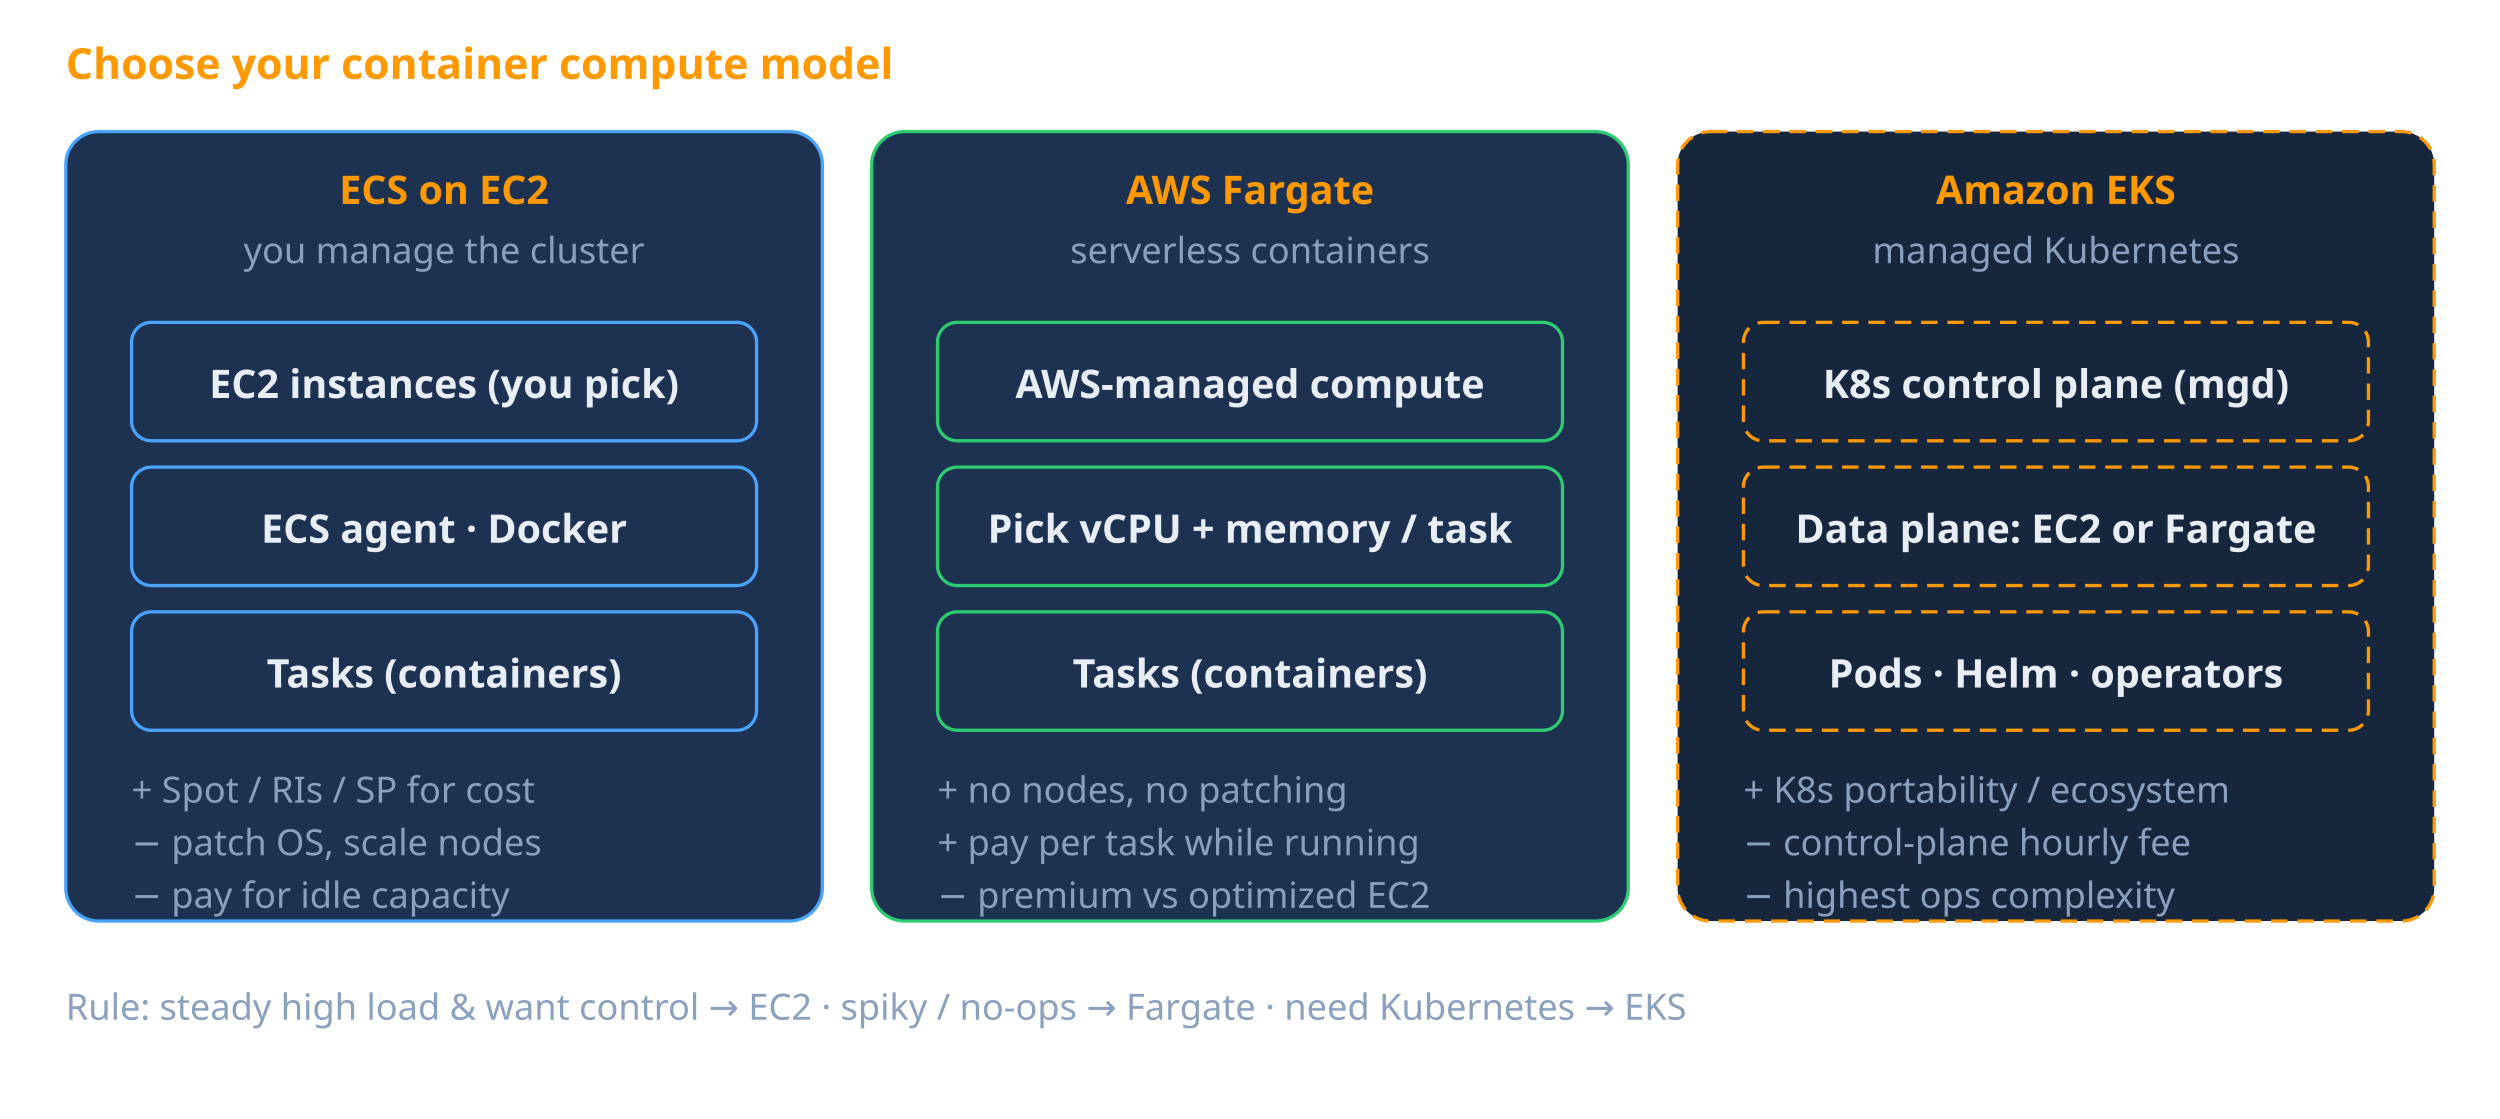
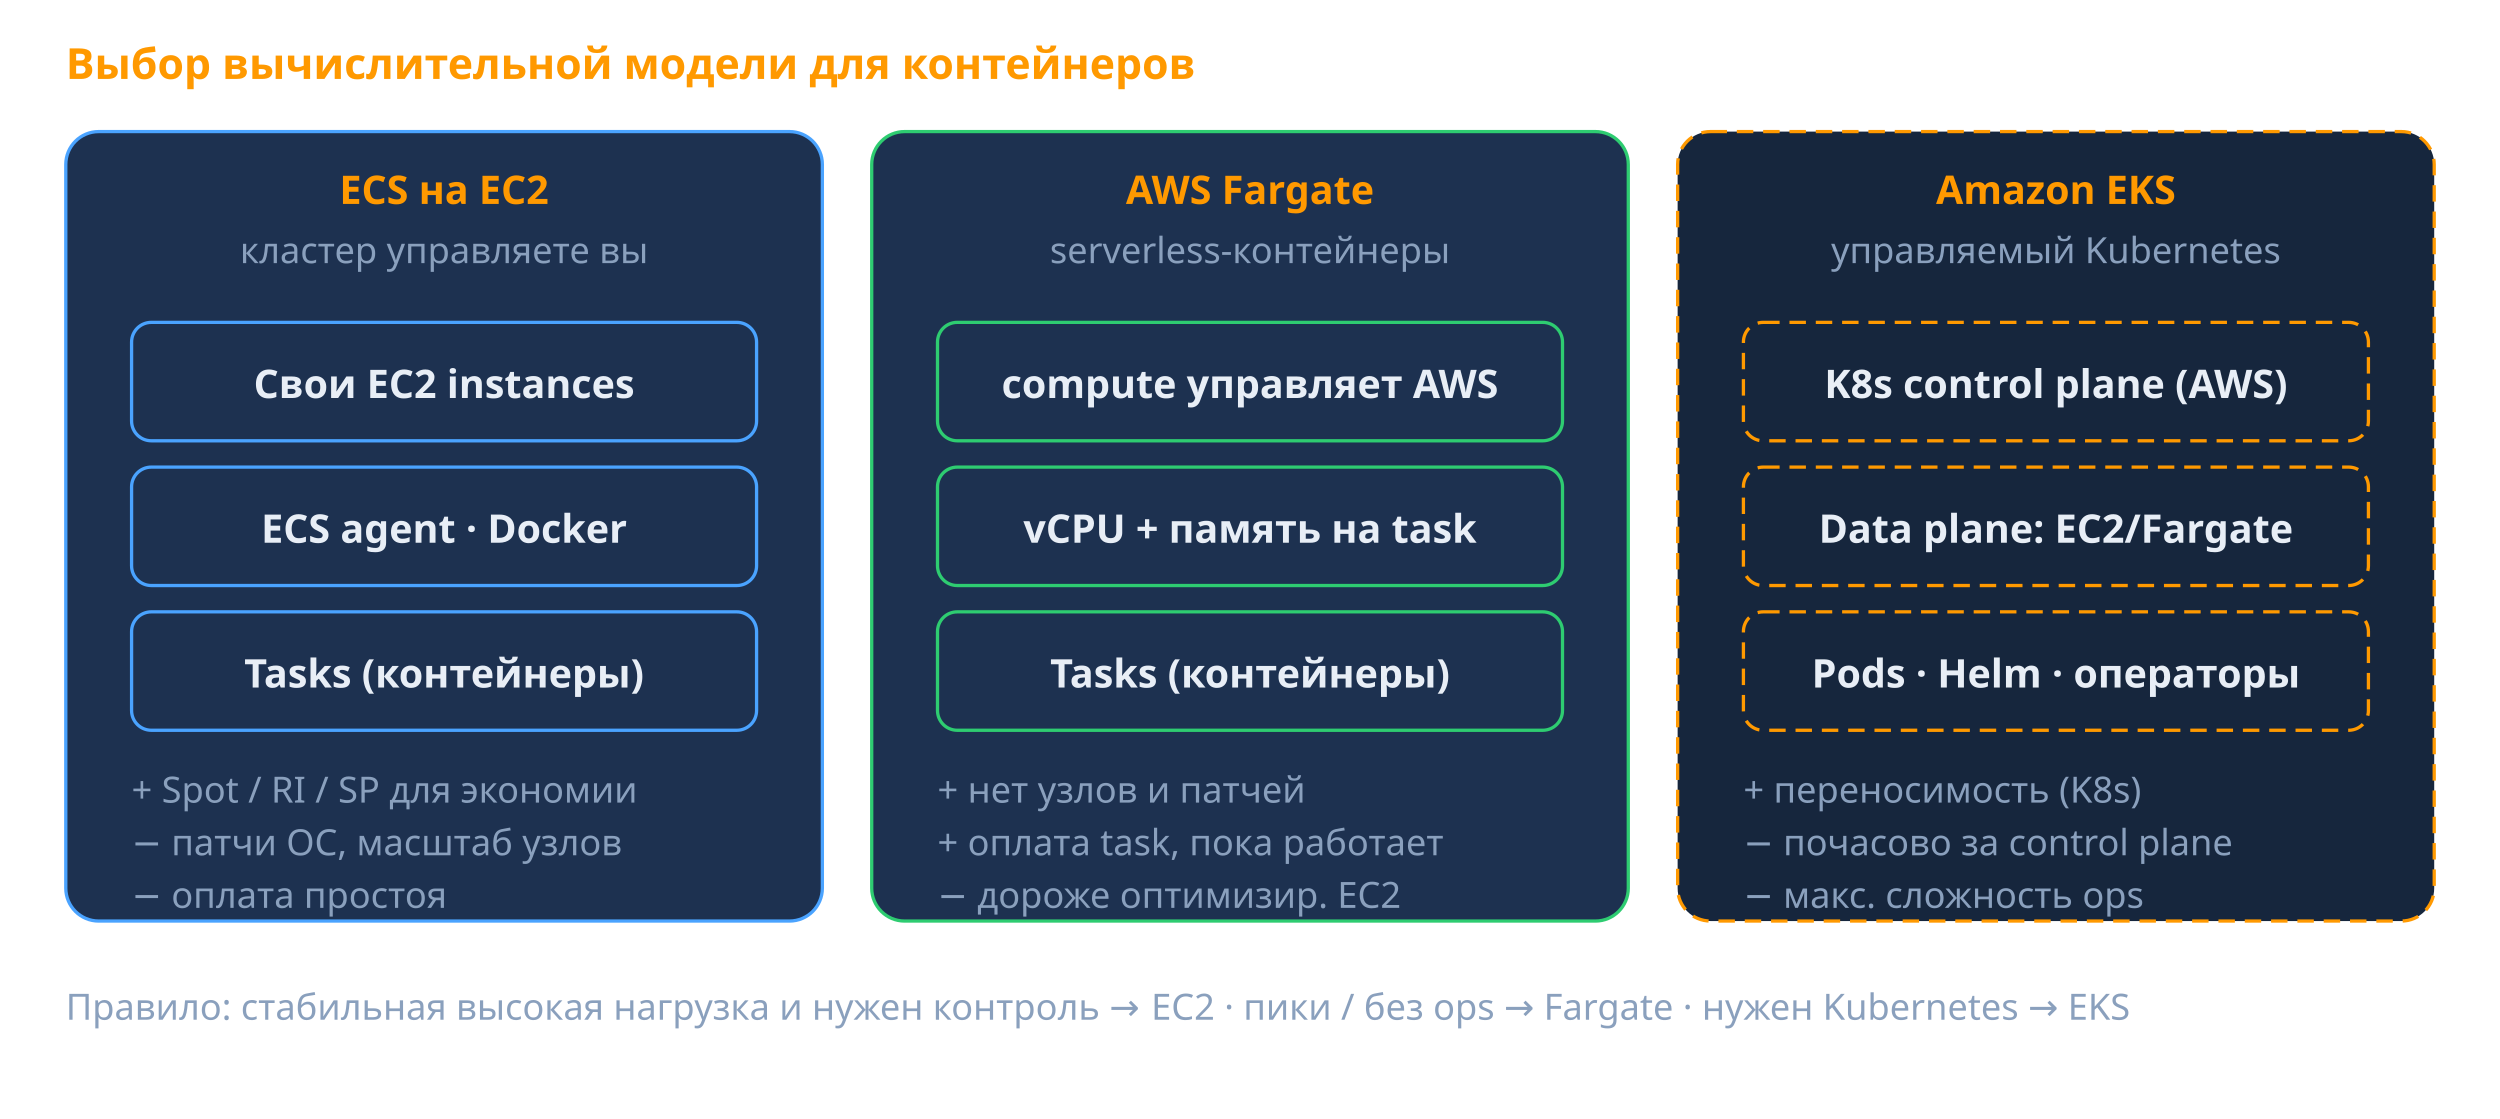
- <svg xmlns="http://www.w3.org/2000/svg" viewBox="0 0 760 340" role="img" aria-label="ECS on EC2 versus AWS Fargate versus EKS for managed Kubernetes">
+ <svg xmlns="http://www.w3.org/2000/svg" viewBox="0 0 760 340" role="img" aria-label="ECS на EC2, AWS Fargate и EKS (управляемый Kubernetes)">
  <style>
    .ttl { fill: #ff9900; font: 700 13px system-ui, sans-serif; }
    .lbl { fill: #ff9900; font: 700 12px system-ui, sans-serif; text-anchor: middle; }
    .card { fill: #1d3150; stroke: #4aa3ff; }
    .card-green { fill: #1d3150; stroke: #2ecc71; }
    .card-orange { fill: #16263d; stroke: #ff9900; stroke-dasharray: 5 3; }
    .nodet { fill: #e8eef6; font: 600 12px system-ui, sans-serif; text-anchor: middle; }
    .row { fill: #e8eef6; font: 12px system-ui, sans-serif; }
    .sub { fill: #8aa0bd; font: 11px system-ui, sans-serif; }
    .subc { fill: #8aa0bd; font: 11px system-ui, sans-serif; text-anchor: middle; }
  </style>
-   <text x="20" y="24" class="ttl">Choose your container compute model</text>
+   <text x="20" y="24" class="ttl">Выбор вычислительной модели для контейнеров</text>
  <rect class="card" x="20" y="40" width="230" height="240" rx="10" />
-   <text x="135" y="62" class="lbl">ECS on EC2</text>
-   <text x="135" y="80" class="subc">you manage the cluster</text>
+   <text x="135" y="62" class="lbl">ECS на EC2</text>
+   <text x="135" y="80" class="subc">кластер управляете вы</text>
  <rect class="card" x="40" y="98" width="190" height="36" rx="6" />
-   <text class="nodet" x="135" y="121">EC2 instances (you pick)</text>
+   <text class="nodet" x="135" y="121">Свои EC2 instances</text>
  <rect class="card" x="40" y="142" width="190" height="36" rx="6" />
  <text class="nodet" x="135" y="165">ECS agent · Docker</text>
  <rect class="card" x="40" y="186" width="190" height="36" rx="6" />
-   <text class="nodet" x="135" y="209">Tasks (containers)</text>
-   <text x="40" y="244" class="sub">+ Spot / RIs / SP for cost</text>
-   <text x="40" y="260" class="sub">− patch OS, scale nodes</text>
-   <text x="40" y="276" class="sub">− pay for idle capacity</text>
+   <text class="nodet" x="135" y="209">Tasks (контейнеры)</text>
+   <text x="40" y="244" class="sub">+ Spot / RI / SP для экономии</text>
+   <text x="40" y="260" class="sub">− патчи ОС, масштаб узлов</text>
+   <text x="40" y="276" class="sub">− оплата простоя</text>
  <rect class="card-green" x="265" y="40" width="230" height="240" rx="10" />
  <text x="380" y="62" class="lbl">AWS Fargate</text>
-   <text x="380" y="80" class="subc">serverless containers</text>
+   <text x="380" y="80" class="subc">serverless-контейнеры</text>
  <rect class="card-green" x="285" y="98" width="190" height="36" rx="6" />
-   <text class="nodet" x="380" y="121">AWS-managed compute</text>
+   <text class="nodet" x="380" y="121">compute управляет AWS</text>
  <rect class="card-green" x="285" y="142" width="190" height="36" rx="6" />
-   <text class="nodet" x="380" y="165">Pick vCPU + memory / task</text>
+   <text class="nodet" x="380" y="165">vCPU + память на task</text>
  <rect class="card-green" x="285" y="186" width="190" height="36" rx="6" />
-   <text class="nodet" x="380" y="209">Tasks (containers)</text>
-   <text x="285" y="244" class="sub">+ no nodes, no patching</text>
-   <text x="285" y="260" class="sub">+ pay per task while running</text>
-   <text x="285" y="276" class="sub">− premium vs optimized EC2</text>
+   <text class="nodet" x="380" y="209">Tasks (контейнеры)</text>
+   <text x="285" y="244" class="sub">+ нет узлов и патчей</text>
+   <text x="285" y="260" class="sub">+ оплата task, пока работает</text>
+   <text x="285" y="276" class="sub">− дороже оптимизир. EC2</text>
  <rect class="card-orange" x="510" y="40" width="230" height="240" rx="10" />
  <text x="625" y="62" class="lbl">Amazon EKS</text>
-   <text x="625" y="80" class="subc">managed Kubernetes</text>
+   <text x="625" y="80" class="subc">управляемый Kubernetes</text>
  <rect class="card-orange" x="530" y="98" width="190" height="36" rx="6" />
-   <text class="nodet" x="625" y="121">K8s control plane (mgd)</text>
+   <text class="nodet" x="625" y="121">K8s control plane (AWS)</text>
  <rect class="card-orange" x="530" y="142" width="190" height="36" rx="6" />
-   <text class="nodet" x="625" y="165">Data plane: EC2 or Fargate</text>
+   <text class="nodet" x="625" y="165">Data plane: EC2/Fargate</text>
  <rect class="card-orange" x="530" y="186" width="190" height="36" rx="6" />
-   <text class="nodet" x="625" y="209">Pods · Helm · operators</text>
-   <text x="530" y="244" class="sub">+ K8s portability / ecosystem</text>
-   <text x="530" y="260" class="sub">− control-plane hourly fee</text>
-   <text x="530" y="276" class="sub">− highest ops complexity</text>
-   <text x="20" y="310" class="sub">Rule: steady high load &amp; want control → EC2 · spiky / no-ops → Fargate · need Kubernetes → EKS</text>
+   <text class="nodet" x="625" y="209">Pods · Helm · операторы</text>
+   <text x="530" y="244" class="sub">+ переносимость (K8s)</text>
+   <text x="530" y="260" class="sub">− почасово за control plane</text>
+   <text x="530" y="276" class="sub">− макс. сложность ops</text>
+   <text x="20" y="310" class="sub">Правило: стабильная высокая нагрузка и нужен контроль → EC2 · пики / без ops → Fargate · нужен Kubernetes → EKS</text>
</svg>
